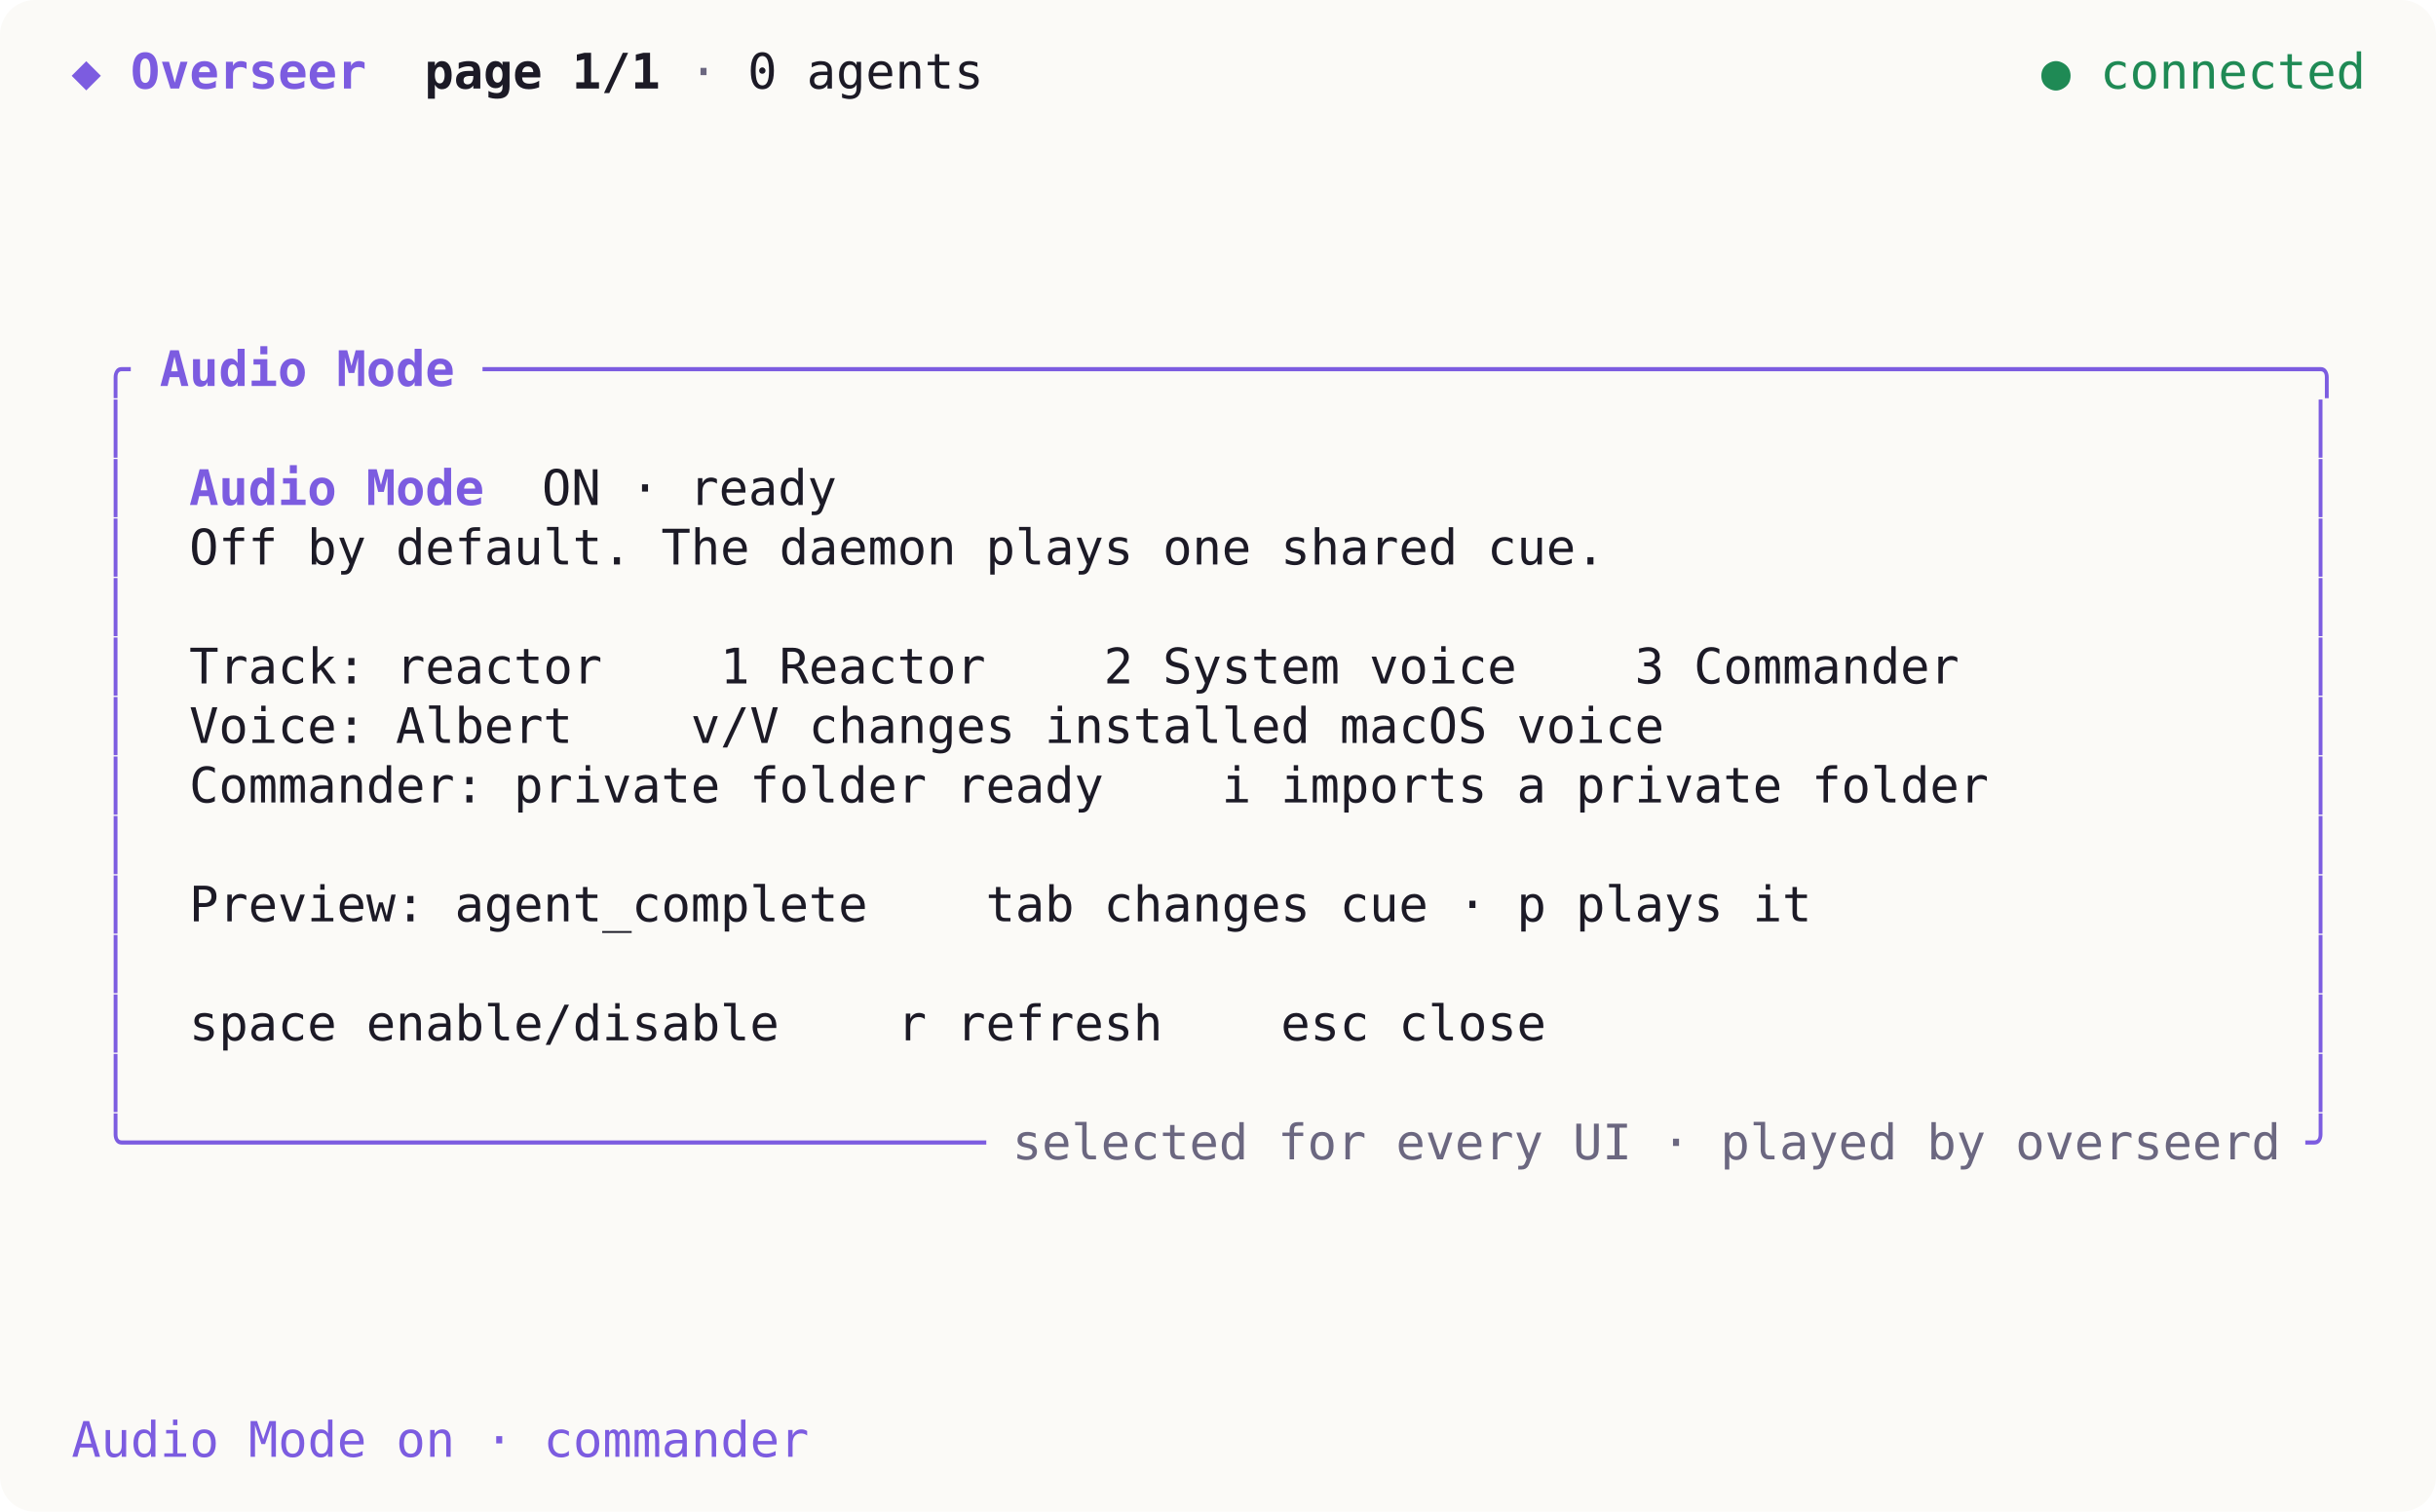
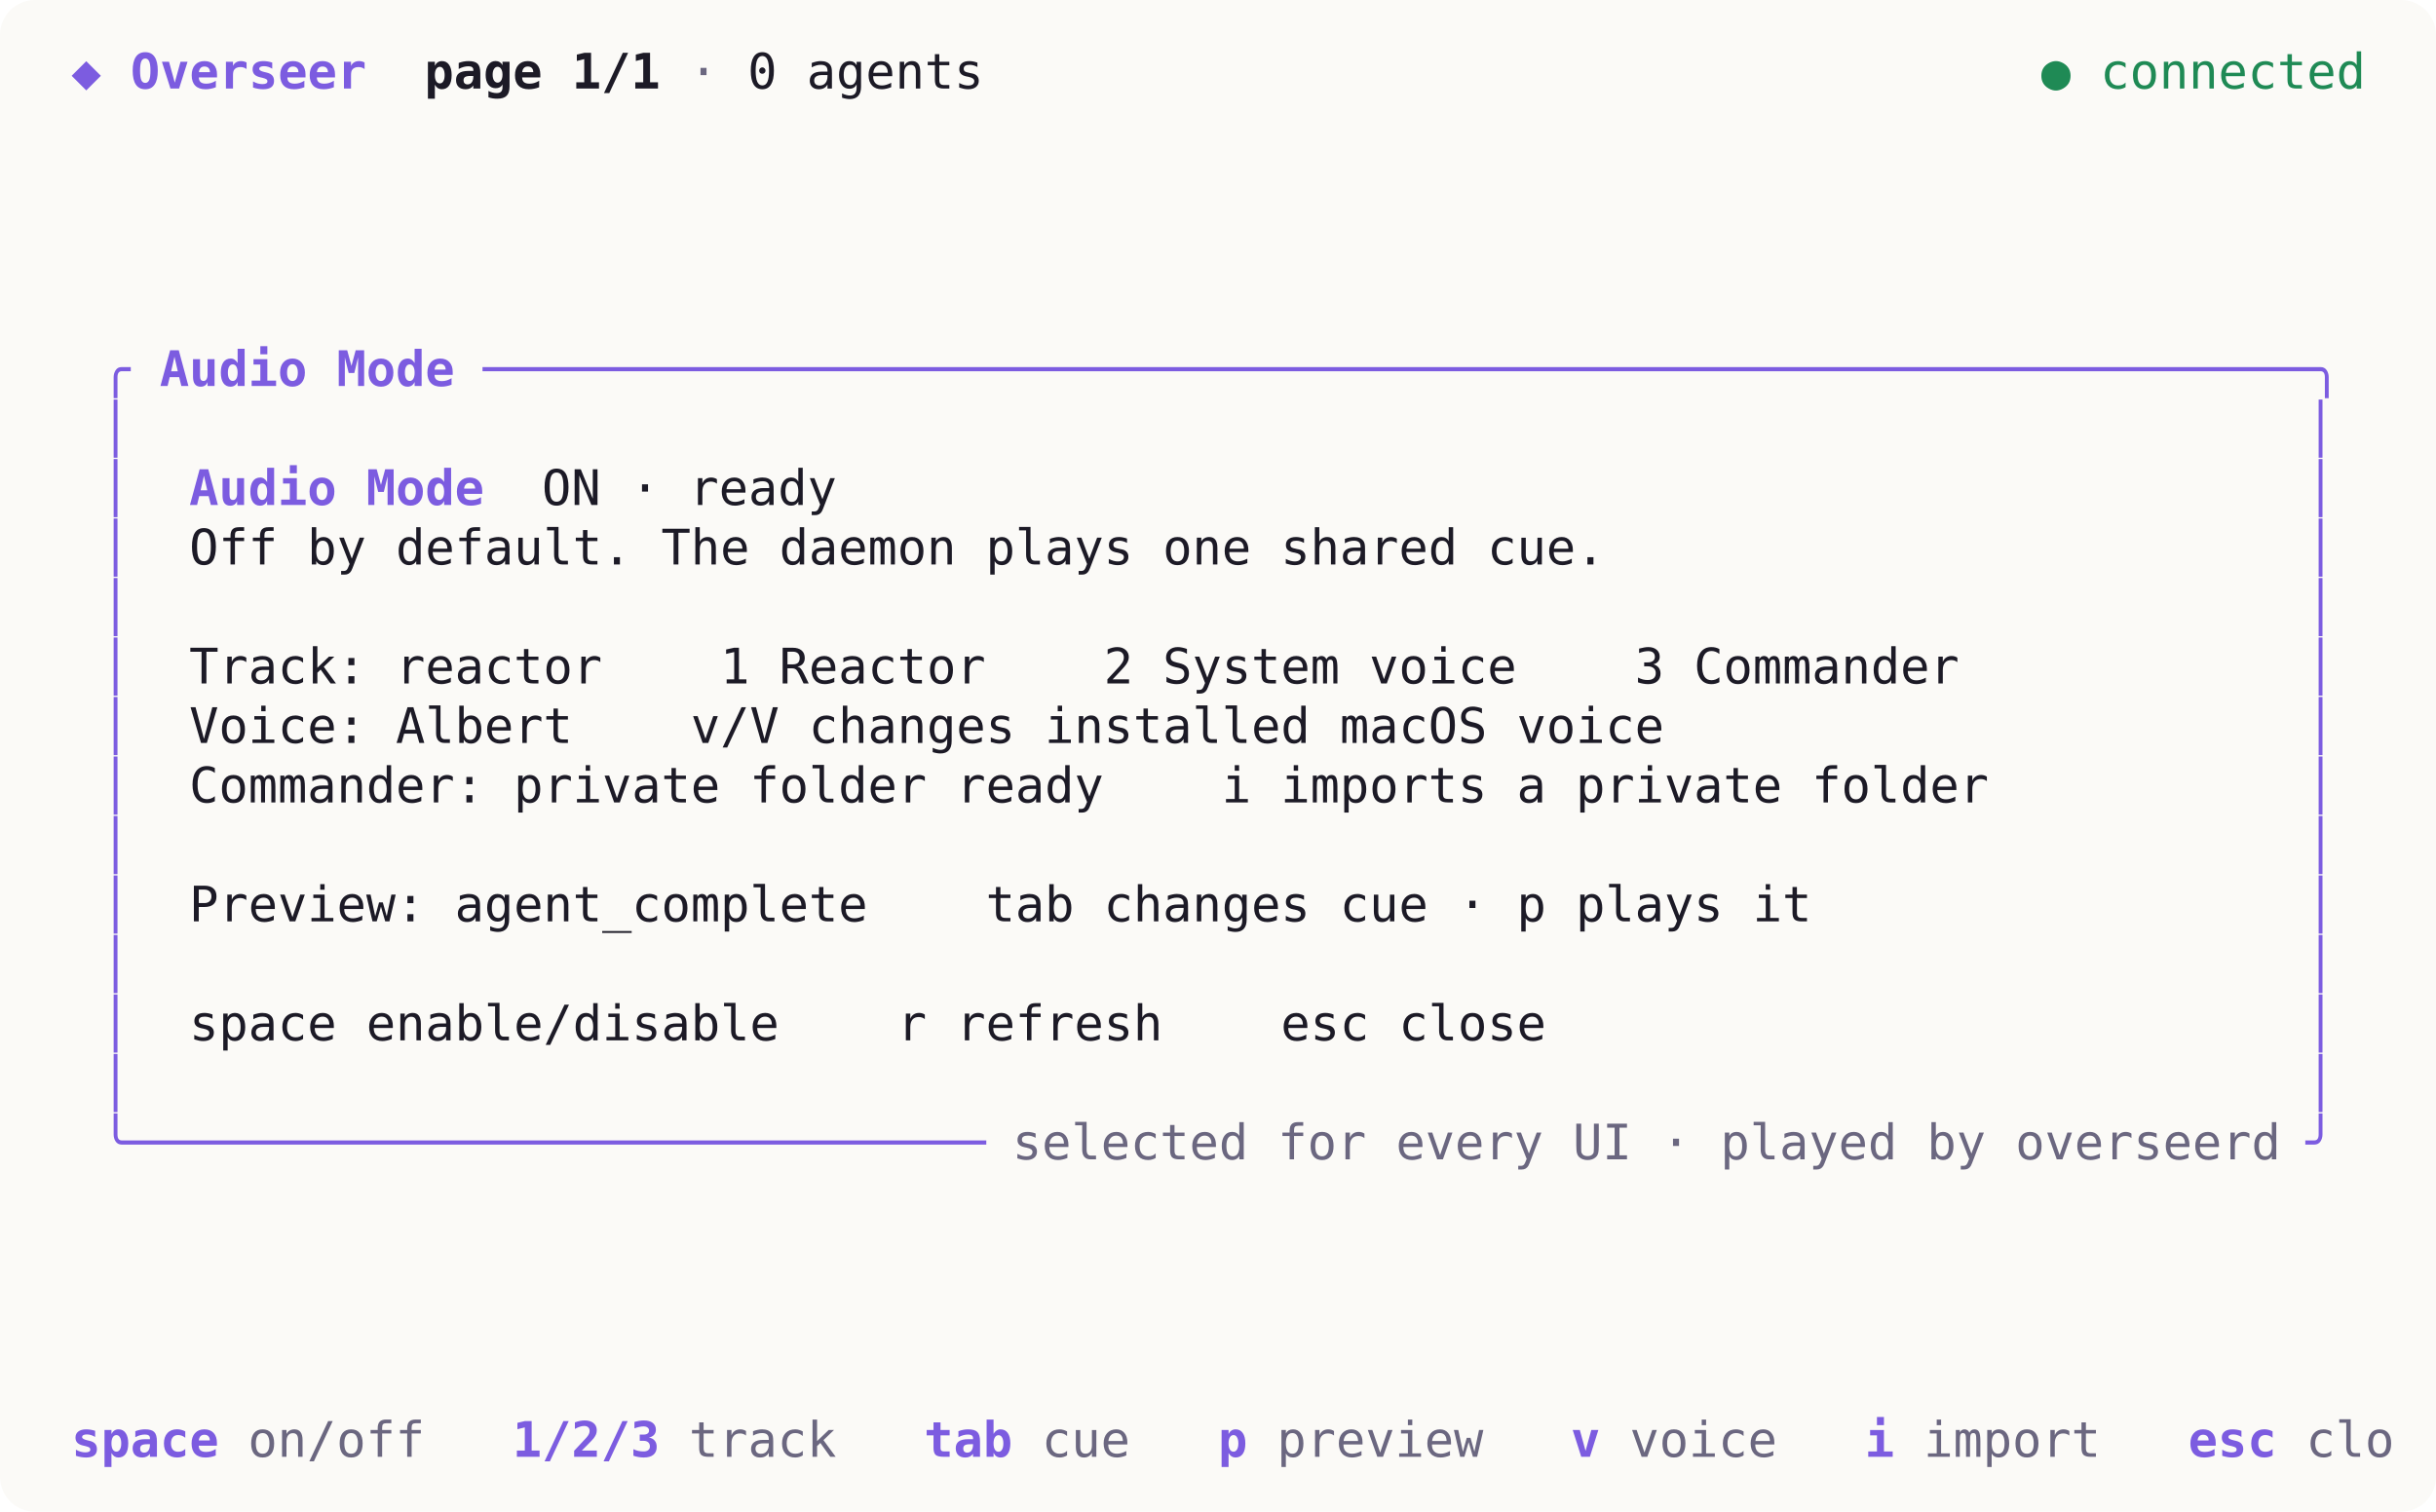
<svg xmlns="http://www.w3.org/2000/svg" width="696" height="432" viewBox="0 0 696 432">
  <rect width="100%" height="100%" rx="10" fill="#fbfaf7" />
  <g font-family="ui-monospace, SFMono-Regular, Menlo, monospace" font-size="14">
    <text x="12.0" y="25.3" textLength="100.8" lengthAdjust="spacingAndGlyphs" fill="#7c5ce0" font-weight="700" xml:space="preserve"> ◆ Overseer </text>
    <text x="112.8" y="25.3" textLength="84.0" lengthAdjust="spacingAndGlyphs" fill="#1c1a26" font-weight="700" xml:space="preserve"> page 1/1 </text>
    <text x="196.8" y="25.3" textLength="16.8" lengthAdjust="spacingAndGlyphs" fill="#6b6780" xml:space="preserve">· </text>
    <text x="213.6" y="25.3" textLength="369.6" lengthAdjust="spacingAndGlyphs" fill="#1c1a26" xml:space="preserve">0 agents                                    </text>
    <text x="583.2" y="25.3" textLength="100.8" lengthAdjust="spacingAndGlyphs" fill="#1f8a55" xml:space="preserve">● connected </text>
    <text x="28.8" y="110.3" textLength="8.4" lengthAdjust="spacingAndGlyphs" fill="#7c5ce0" xml:space="preserve">╭</text>
    <text x="37.2" y="110.3" textLength="100.8" lengthAdjust="spacingAndGlyphs" fill="#7c5ce0" font-weight="700" xml:space="preserve"> Audio Mode </text>
    <text x="138.0" y="110.3" textLength="529.2" lengthAdjust="spacingAndGlyphs" fill="#7c5ce0" xml:space="preserve">──────────────────────────────────────────────────────────────╮</text>
    <text x="28.8" y="127.3" textLength="8.4" lengthAdjust="spacingAndGlyphs" fill="#7c5ce0" xml:space="preserve">│</text>
    <text x="658.8" y="127.3" textLength="8.4" lengthAdjust="spacingAndGlyphs" fill="#7c5ce0" xml:space="preserve">│</text>
    <text x="28.8" y="144.3" textLength="8.4" lengthAdjust="spacingAndGlyphs" fill="#7c5ce0" xml:space="preserve">│</text>
    <text x="37.2" y="144.3" textLength="117.6" lengthAdjust="spacingAndGlyphs" fill="#7c5ce0" font-weight="700" xml:space="preserve">  Audio Mode  </text>
    <text x="154.8" y="144.3" textLength="504.0" lengthAdjust="spacingAndGlyphs" fill="#1c1a26" xml:space="preserve">ON · ready                                                  </text>
    <text x="658.8" y="144.3" textLength="8.4" lengthAdjust="spacingAndGlyphs" fill="#7c5ce0" xml:space="preserve">│</text>
    <text x="28.8" y="161.3" textLength="8.4" lengthAdjust="spacingAndGlyphs" fill="#7c5ce0" xml:space="preserve">│</text>
    <text x="37.2" y="161.3" textLength="621.6" lengthAdjust="spacingAndGlyphs" fill="#1c1a26" xml:space="preserve">  Off by default. The daemon plays one shared cue.                        </text>
    <text x="658.8" y="161.3" textLength="8.4" lengthAdjust="spacingAndGlyphs" fill="#7c5ce0" xml:space="preserve">│</text>
    <text x="28.8" y="178.3" textLength="8.4" lengthAdjust="spacingAndGlyphs" fill="#7c5ce0" xml:space="preserve">│</text>
    <text x="658.8" y="178.3" textLength="8.4" lengthAdjust="spacingAndGlyphs" fill="#7c5ce0" xml:space="preserve">│</text>
    <text x="28.8" y="195.3" textLength="8.4" lengthAdjust="spacingAndGlyphs" fill="#7c5ce0" xml:space="preserve">│</text>
    <text x="37.2" y="195.3" textLength="621.6" lengthAdjust="spacingAndGlyphs" fill="#1c1a26" xml:space="preserve">  Track: reactor    1 Reactor    2 System voice    3 Commander            </text>
    <text x="658.8" y="195.3" textLength="8.4" lengthAdjust="spacingAndGlyphs" fill="#7c5ce0" xml:space="preserve">│</text>
    <text x="28.8" y="212.3" textLength="8.4" lengthAdjust="spacingAndGlyphs" fill="#7c5ce0" xml:space="preserve">│</text>
    <text x="37.2" y="212.3" textLength="621.6" lengthAdjust="spacingAndGlyphs" fill="#1c1a26" xml:space="preserve">  Voice: Albert    v/V changes installed macOS voice                      </text>
    <text x="658.8" y="212.3" textLength="8.4" lengthAdjust="spacingAndGlyphs" fill="#7c5ce0" xml:space="preserve">│</text>
    <text x="28.8" y="229.3" textLength="8.4" lengthAdjust="spacingAndGlyphs" fill="#7c5ce0" xml:space="preserve">│</text>
    <text x="37.2" y="229.3" textLength="621.6" lengthAdjust="spacingAndGlyphs" fill="#1c1a26" xml:space="preserve">  Commander: private folder ready    i imports a private folder           </text>
    <text x="658.8" y="229.3" textLength="8.4" lengthAdjust="spacingAndGlyphs" fill="#7c5ce0" xml:space="preserve">│</text>
    <text x="28.8" y="246.3" textLength="8.4" lengthAdjust="spacingAndGlyphs" fill="#7c5ce0" xml:space="preserve">│</text>
    <text x="658.8" y="246.3" textLength="8.4" lengthAdjust="spacingAndGlyphs" fill="#7c5ce0" xml:space="preserve">│</text>
    <text x="28.8" y="263.3" textLength="8.4" lengthAdjust="spacingAndGlyphs" fill="#7c5ce0" xml:space="preserve">│</text>
    <text x="37.2" y="263.3" textLength="621.6" lengthAdjust="spacingAndGlyphs" fill="#1c1a26" xml:space="preserve">  Preview: agent_complete    tab changes cue · p plays it                 </text>
    <text x="658.8" y="263.3" textLength="8.4" lengthAdjust="spacingAndGlyphs" fill="#7c5ce0" xml:space="preserve">│</text>
    <text x="28.8" y="280.3" textLength="8.4" lengthAdjust="spacingAndGlyphs" fill="#7c5ce0" xml:space="preserve">│</text>
    <text x="658.8" y="280.3" textLength="8.4" lengthAdjust="spacingAndGlyphs" fill="#7c5ce0" xml:space="preserve">│</text>
    <text x="28.8" y="297.3" textLength="8.4" lengthAdjust="spacingAndGlyphs" fill="#7c5ce0" xml:space="preserve">│</text>
    <text x="37.2" y="297.3" textLength="621.6" lengthAdjust="spacingAndGlyphs" fill="#1c1a26" xml:space="preserve">  space enable/disable    r refresh    esc close                          </text>
    <text x="658.8" y="297.3" textLength="8.4" lengthAdjust="spacingAndGlyphs" fill="#7c5ce0" xml:space="preserve">│</text>
    <text x="28.8" y="314.3" textLength="8.4" lengthAdjust="spacingAndGlyphs" fill="#7c5ce0" xml:space="preserve">│</text>
    <text x="658.8" y="314.3" textLength="8.4" lengthAdjust="spacingAndGlyphs" fill="#7c5ce0" xml:space="preserve">│</text>
    <text x="28.8" y="331.3" textLength="252.0" lengthAdjust="spacingAndGlyphs" fill="#7c5ce0" xml:space="preserve">╰─────────────────────────────</text>
    <text x="280.8" y="331.3" textLength="378.0" lengthAdjust="spacingAndGlyphs" fill="#6b6780" xml:space="preserve"> selected for every UI · played by overseerd </text>
    <text x="658.8" y="331.3" textLength="8.4" lengthAdjust="spacingAndGlyphs" fill="#7c5ce0" xml:space="preserve">╯</text>
-     <text x="12.0" y="416.3" textLength="218.4" lengthAdjust="spacingAndGlyphs" fill="#7c5ce0" xml:space="preserve"> Audio Mode on · commander</text>
+     <text x="20.4" y="416.3" textLength="42.0" lengthAdjust="spacingAndGlyphs" fill="#7c5ce0" font-weight="700" xml:space="preserve">space</text>
+     <text x="62.4" y="416.3" textLength="84.0" lengthAdjust="spacingAndGlyphs" fill="#6b6780" xml:space="preserve"> on/off   </text>
+     <text x="146.4" y="416.3" textLength="42.0" lengthAdjust="spacingAndGlyphs" fill="#7c5ce0" font-weight="700" xml:space="preserve">1/2/3</text>
+     <text x="188.4" y="416.3" textLength="75.6" lengthAdjust="spacingAndGlyphs" fill="#6b6780" xml:space="preserve"> track   </text>
+     <text x="264.0" y="416.3" textLength="25.2" lengthAdjust="spacingAndGlyphs" fill="#7c5ce0" font-weight="700" xml:space="preserve">tab</text>
+     <text x="289.2" y="416.3" textLength="58.8" lengthAdjust="spacingAndGlyphs" fill="#6b6780" xml:space="preserve"> cue   </text>
+     <text x="348.0" y="416.3" textLength="8.4" lengthAdjust="spacingAndGlyphs" fill="#7c5ce0" font-weight="700" xml:space="preserve">p</text>
+     <text x="356.4" y="416.3" textLength="92.4" lengthAdjust="spacingAndGlyphs" fill="#6b6780" xml:space="preserve"> preview   </text>
+     <text x="448.8" y="416.3" textLength="8.4" lengthAdjust="spacingAndGlyphs" fill="#7c5ce0" font-weight="700" xml:space="preserve">v</text>
+     <text x="457.2" y="416.3" textLength="75.6" lengthAdjust="spacingAndGlyphs" fill="#6b6780" xml:space="preserve"> voice   </text>
+     <text x="532.8" y="416.3" textLength="8.4" lengthAdjust="spacingAndGlyphs" fill="#7c5ce0" font-weight="700" xml:space="preserve">i</text>
+     <text x="541.2" y="416.3" textLength="84.0" lengthAdjust="spacingAndGlyphs" fill="#6b6780" xml:space="preserve"> import   </text>
+     <text x="625.2" y="416.3" textLength="25.2" lengthAdjust="spacingAndGlyphs" fill="#7c5ce0" font-weight="700" xml:space="preserve">esc</text>
+     <text x="650.4" y="416.3" textLength="33.6" lengthAdjust="spacingAndGlyphs" fill="#6b6780" xml:space="preserve"> clo</text>
  </g>
</svg>
